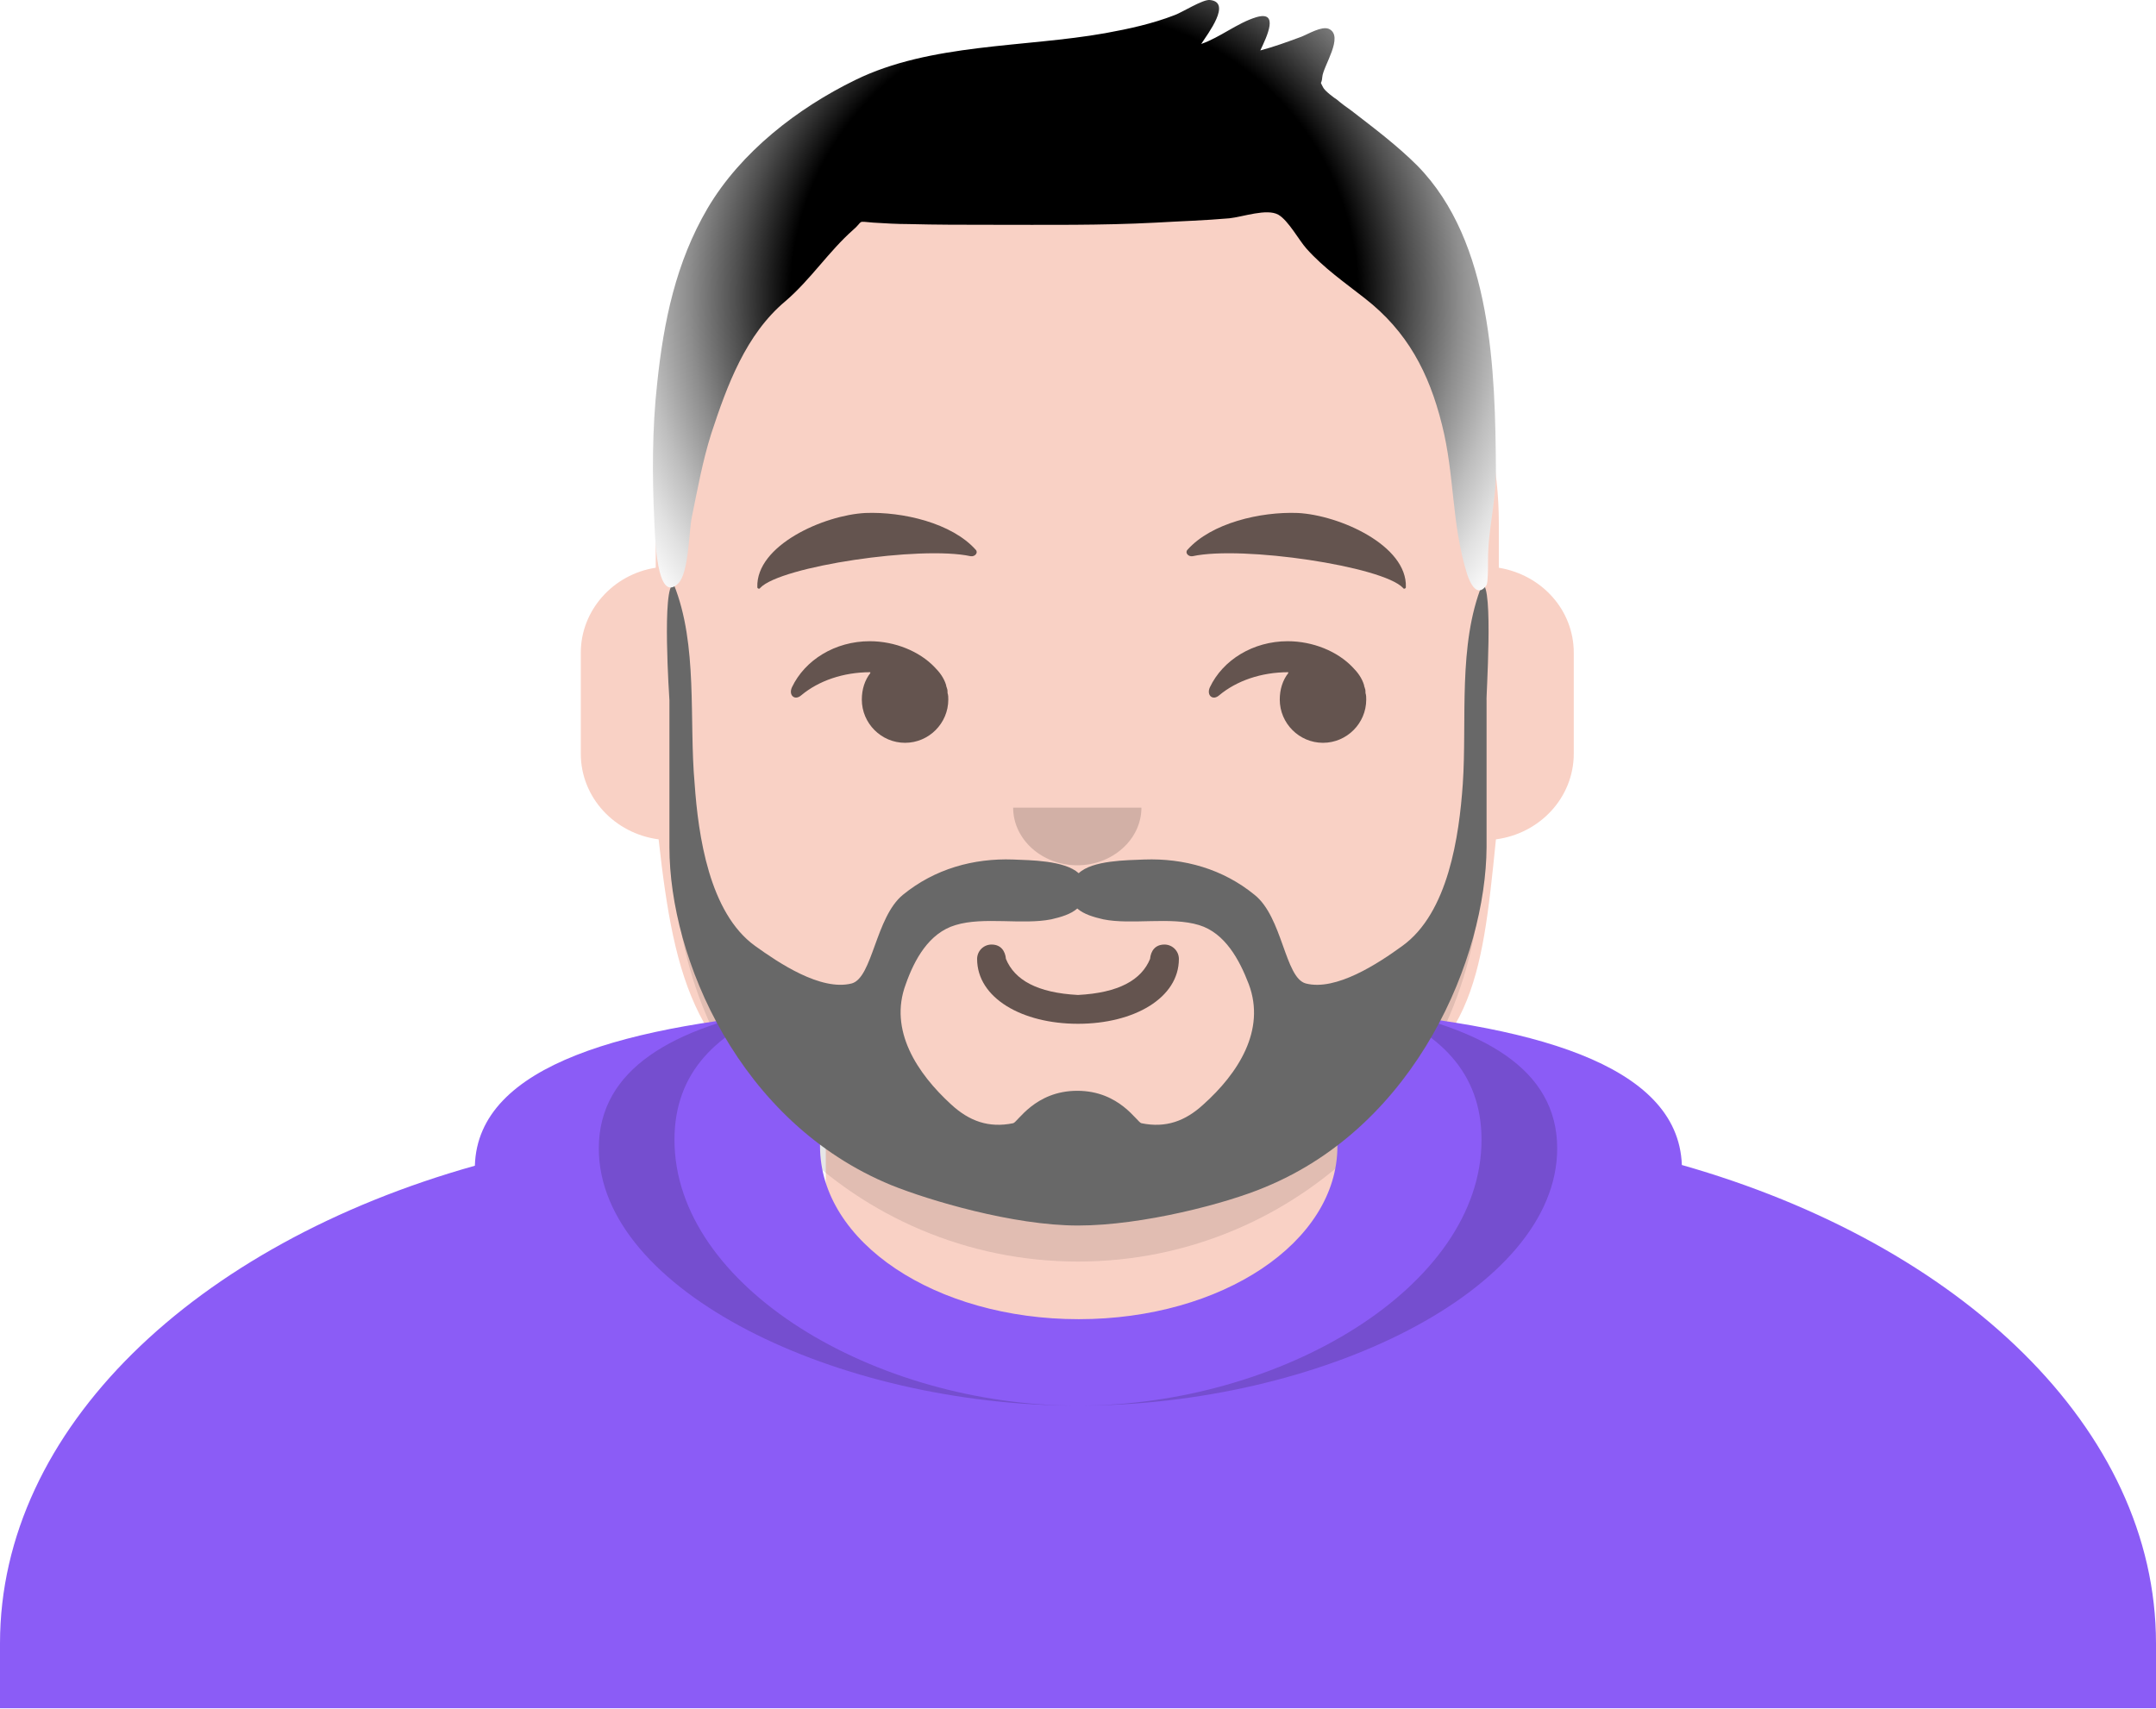
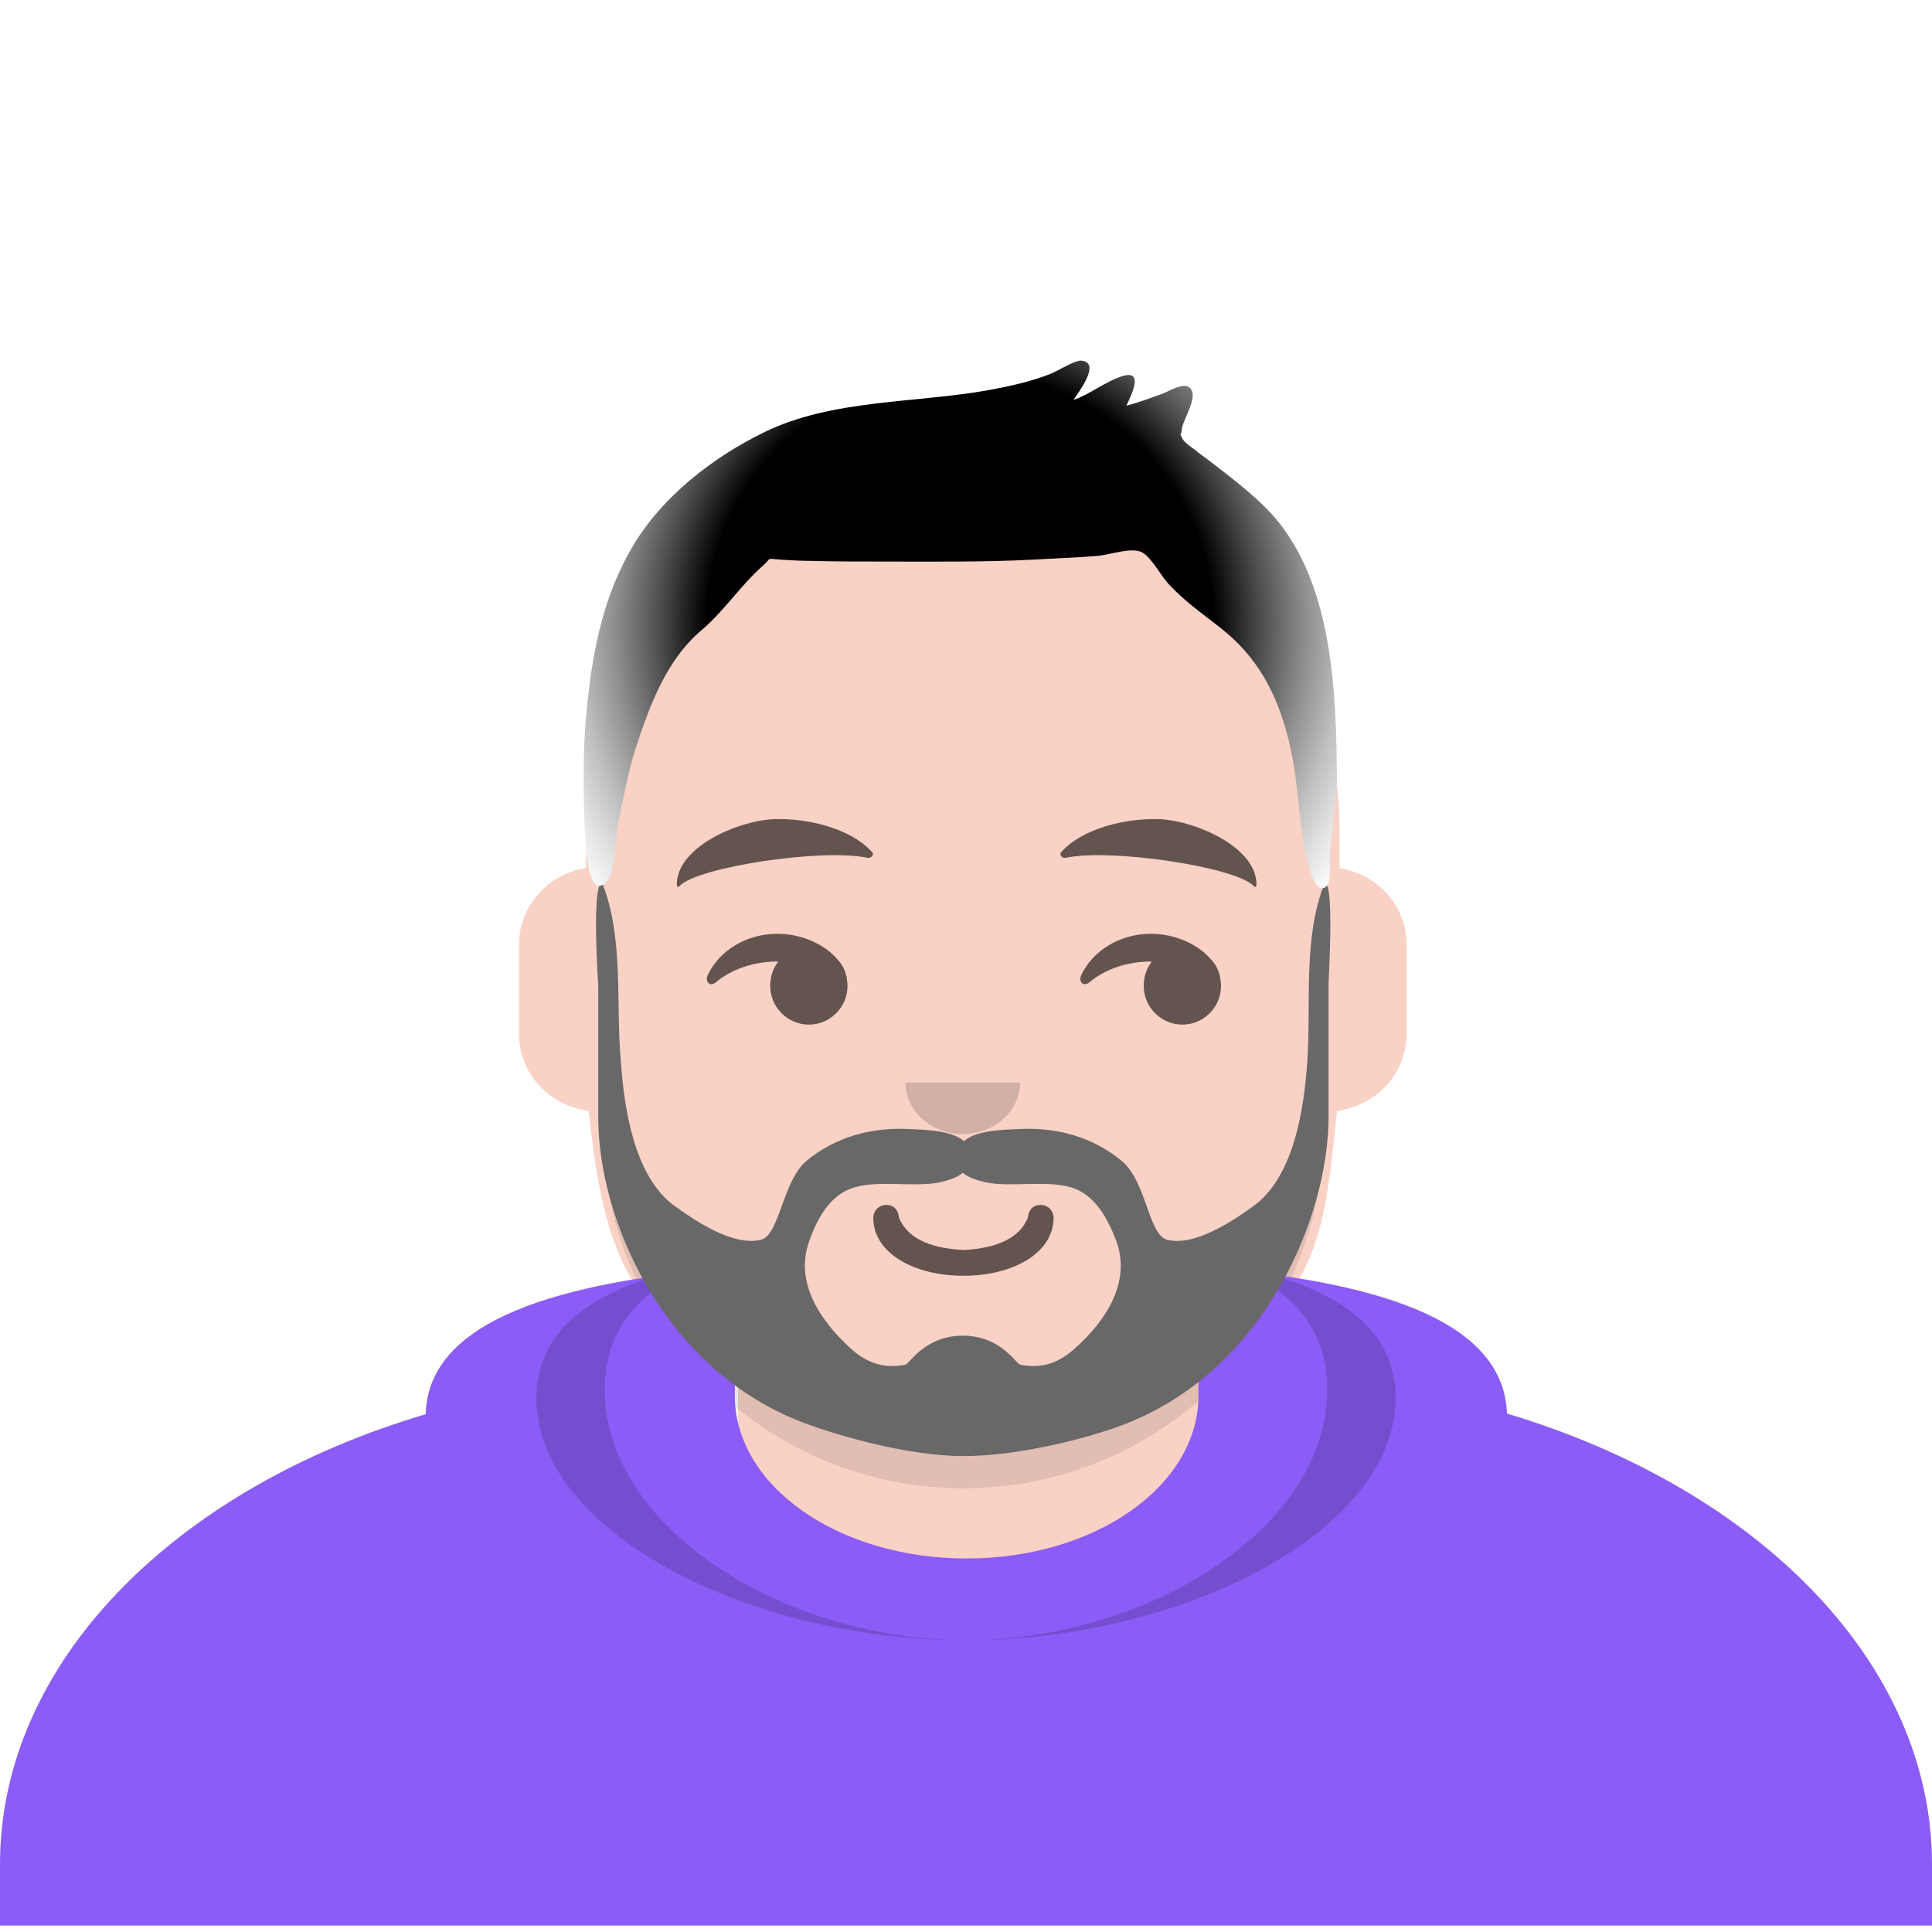
- <svg xmlns="http://www.w3.org/2000/svg" version="1.1" id="Layer_1" x="0px" y="0px" viewBox="0 0 299.2 237.1" enable-background="new 0 0 299.2 237.1" xml:space="preserve">
+ <svg xmlns="http://www.w3.org/2000/svg" version="1.1" id="Layer_1" x="0px" y="0px" viewBox="0 0 300 300" style="enable-background:new 0 0 300 300;" xml:space="preserve">
+   <style type="text/css">
+ 	.st0{fill:#F9D1C5;}
+ 	.st1{fill-opacity:0.1;}
+ 	.st2{fill:#8B5CF6;}
+ 	.st3{display:none;fill:#8B5CF6;}
+ 	.st4{display:none;fill:#F4F4F4;}
+ 	.st5{fill-opacity:0.16;}
+ 	.st6{fill-opacity:0.6;}
+ 	.st7{fill:#686868;}
+ 	.st8{fill:url(#react-path-38_00000142875943282937238020000010562878344261737383_);}
+ </style>
  <g id="Avataaar">
    <g id="Body" transform="translate(32, 36)">
      <g>
-         <path id="react-path-3_00000111904657828831454720000008012207714065571235_" fill-rule="evenodd" clip-rule="evenodd" fill="#F9D1C5" d="     M154.6,118.8v24.8l-7.7,0l0,0c41.6,0,75.2,6.2,75.2,46v9H13.1v-9c0-39.8,33.6-46,75.2-46l0,0l-5.7,0v-23.2     c-18-8.2-21-20.1-23.2-39.9c-6.1-0.8-10.8-5.8-10.8-11.9v-14c0-5.9,4.5-10.9,10.4-11.8v-6.2l0,0c0-30.9,26.2-56,58.5-56l0,0l0,0     c32.3,0,58.5,25.1,58.5,56v6.2c6,1,10.4,5.9,10.4,11.8v14c0,6.1-4.7,11.1-10.8,11.9C173.6,100.3,172.5,110.6,154.6,118.8z" />
+         <path id="react-path-3_00000111904657828831454720000008012207714065571235_" class="st0" d="M154.6,174.8v24.8h-7.7l0,0     c41.6,0,75.2,6.2,75.2,46v9h-209v-9c0-39.8,33.6-46,75.2-46l0,0h-5.7v-23.2c-18-8.2-21-20.1-23.2-39.9     c-6.1-0.8-10.8-5.8-10.8-11.9v-14c0-5.9,4.5-10.9,10.4-11.8v-6.2l0,0c0-30.9,26.2-56,58.5-56l0,0l0,0c32.3,0,58.5,25.1,58.5,56     v6.2c6,1,10.4,5.9,10.4,11.8v14c0,6.1-4.7,11.1-10.8,11.9C173.6,156.3,172.5,166.6,154.6,174.8z" />
      </g>
-       <path id="Neck-Shadow" fill-rule="evenodd" clip-rule="evenodd" fill-opacity="0.1" d="M173.6,60.1v23c0,30.9-25.1,56-56,56    s-56-25.1-56-56v-23v15c0,30.9,25.1,56,56,56s56-25.1,56-56V60.1z" />
+       <path id="Neck-Shadow" class="st1" d="M173.6,116.1v23c0,30.9-25.1,56-56,56s-56-25.1-56-56v-23v15c0,30.9,25.1,56,56,56    s56-25.1,56-56V116.1z" />
    </g>
    <g id="Clothing_x2F_Hoodie" transform="translate(0, 170)">
      <g id="Hoodie">
-         <path id="react-path-119_00000178198188135385493300000016021344596200348343_" fill-rule="evenodd" clip-rule="evenodd" fill="#8B5CF6" d="     M113.7-29.8c-26.7,2-47.4,7.5-47.8,21.6C27.1,2.7,0,28.3,0,58.1l0,0v9h299.2v-9c0-29.8-27.1-55.4-65.8-66.4     c-0.5-14.1-21.1-19.6-47.8-21.6v19l0,0c0,13.3-16,24-35.9,24l0,0c-19.9,0-35.9-10.7-35.9-24V-29.8z" />
+         <path id="react-path-119_00000178198188135385493300000016021344596200348343_" class="st2" d="M114,26.8     C87.2,29,66.5,34.8,66.1,49.6C27.2,61.1,0,88.1,0,119.5l0,0v9.5h300v-9.5c0-31.4-27.2-58.4-66-70c-0.5-14.9-21.2-20.7-47.9-22.8     v20l0,0c0,14-16,25.3-36,25.3l0,0c-20,0-36-11.3-36-25.3V26.8H114z" />
      </g>
      <g id="Color_x2F_Palette_x2F_Gray-01">
-         <rect id="_xD83D__xDD8D_Color" x="-22.3" y="-41.9" display="none" fill-rule="evenodd" clip-rule="evenodd" fill="#8B5CF6" width="343.7" height="110" />
+         <rect id="_xD83D__xDD8D_Color" x="-51.8" y="14.1" class="st3" width="402.8" height="115.9" />
      </g>
-       <path id="Straps" display="none" fill-rule="evenodd" clip-rule="evenodd" fill="#F4F4F4" d="M119.6,15.8v48.3h-7V12.3    C114.8,13.6,117.1,14.8,119.6,15.8z M186.6,12.3v40.3c0,1.9-1.6,3.5-3.5,3.5s-3.5-1.6-3.5-3.5V15.8    C182.1,14.8,184.4,13.6,186.6,12.3z" />
-       <path id="Shadow" fill-rule="evenodd" clip-rule="evenodd" fill-opacity="0.16" d="M108.6-30.2c-15.1,2.8-25.5,8.5-25.5,19.6    c0,19.7,33,35.7,66.5,35.7s66.5-16,66.5-35.7c0-11.1-10.4-16.7-25.5-19.6c9.1,3.4,15,9,15,18.4c0,20.4-27.8,36.9-56,36.9    s-56-16.5-56-36.9C93.6-21.2,99.5-26.8,108.6-30.2z" />
+       <path id="Straps" class="st4" d="M114.5,74.9v50.9h-8.2V71.2C108.8,72.6,111.5,73.8,114.5,74.9z M193,71.2v42.5    c0,2-1.9,3.7-4.1,3.7c-2.2,0-4.1-1.7-4.1-3.7V74.9C187.7,73.8,190.4,72.6,193,71.2z" />
+       <path id="Shadow" class="st5" d="M108.9,26.4c-15.1,3-25.6,9-25.6,20.7c0,20.8,33.1,37.6,66.7,37.6s66.7-16.9,66.7-37.6    c0-11.7-10.4-17.6-25.6-20.7c9.1,3.6,15,9.5,15,19.4c0,21.5-27.9,38.9-56.1,38.9S93.9,67.3,93.9,45.8    C93.9,35.9,99.8,30,108.9,26.4z" />
    </g>
    <g id="Face" transform="translate(76, 82)">
      <g id="Mouth_x2F_Twinkle" transform="translate(2, 52)">
-         <path id="Mouth" fill-opacity="0.6" d="M57.6-0.9c0,5.4,6.2,9,14,9s14-3.6,14-9c0-1.1-0.9-2-2-2c-1.3,0-1.9,0.9-2,2     c-1.2,2.9-4.3,4.7-10,5c-5.7-0.3-8.8-2.1-10-5c-0.1-1.1-0.7-2-2-2C58.5-2.9,57.6-2,57.6-0.9z" />
+         <path id="Mouth" class="st6" d="M57.6,55.1c0,5.4,6.2,9,14,9s14-3.6,14-9c0-1.1-0.9-2-2-2c-1.3,0-1.9,0.9-2,2     c-1.2,2.9-4.3,4.7-10,5c-5.7-0.3-8.8-2.1-10-5c-0.1-1.1-0.7-2-2-2C58.5,53.1,57.6,54,57.6,55.1z" />
      </g>
      <g id="Nose_x2F_Default" transform="translate(28, 40)">
-         <path id="Nose" fill-rule="evenodd" clip-rule="evenodd" fill-opacity="0.16" d="M36.6-9.9c0,4.4,4,8,8.9,8l0,0     c4.9,0,8.9-3.6,8.9-8" />
+         <path id="Nose" class="st5" d="M36.6,46.1c0,4.4,4,8,8.9,8l0,0c4.9,0,8.9-3.6,8.9-8" />
      </g>
      <g id="Eyes_x2F_Side-_xD83D__xDE12_" transform="translate(0, 8)">
-         <path id="Eye" fill-rule="evenodd" clip-rule="evenodd" fill-opacity="0.6" d="M44.8,3.4c-0.8,1-1.2,2.3-1.2,3.7c0,3.3,2.7,6,6,6     s6-2.7,6-6c0-0.3,0-0.6-0.1-0.9c0-0.2,0-0.5-0.1-0.7c0-0.1-0.1-0.2-0.1-0.4c-0.3-1-0.9-1.8-1.6-2.5c-2.1-2.2-5.5-3.6-9-3.6     c-4.8,0-9,2.6-10.8,6.4c-0.5,1.1,0.4,1.9,1.3,1.1c2.4-2,5.8-3.2,9.6-3.2C44.7,3.4,44.8,3.4,44.8,3.4z" />
-         <path id="Eye_00000119812921154908869370000001853008906537596803_" fill-rule="evenodd" clip-rule="evenodd" fill-opacity="0.6" d="     M102.8,3.4c-0.8,1-1.2,2.3-1.2,3.7c0,3.3,2.7,6,6,6s6-2.7,6-6c0-0.3,0-0.6-0.1-0.9c0-0.2,0-0.5-0.1-0.7c0-0.1-0.1-0.2-0.1-0.4     c-0.3-1-0.9-1.8-1.6-2.5c-2.1-2.2-5.5-3.6-9-3.6c-4.8,0-9,2.6-10.8,6.4c-0.5,1.1,0.4,1.9,1.3,1.1c2.4-2,5.8-3.2,9.6-3.2     C102.7,3.4,102.8,3.4,102.8,3.4z" />
+         <path id="Eye" class="st6" d="M44.8,59.4c-0.8,1-1.2,2.3-1.2,3.7c0,3.3,2.7,6,6,6s6-2.7,6-6c0-0.3,0-0.6-0.1-0.9     c0-0.2,0-0.5-0.1-0.7c0-0.1-0.1-0.2-0.1-0.4c-0.3-1-0.9-1.8-1.6-2.5c-2.1-2.2-5.5-3.6-9-3.6c-4.8,0-9,2.6-10.8,6.4     c-0.5,1.1,0.4,1.9,1.3,1.1c2.4-2,5.8-3.2,9.6-3.2C44.7,59.4,44.8,59.4,44.8,59.4z" />
+         <path id="Eye_00000119812921154908869370000001853008906537596803_" class="st6" d="M102.8,59.4c-0.8,1-1.2,2.3-1.2,3.7     c0,3.3,2.7,6,6,6s6-2.7,6-6c0-0.3,0-0.6-0.1-0.9c0-0.2,0-0.5-0.1-0.7c0-0.1-0.1-0.2-0.1-0.4c-0.3-1-0.9-1.8-1.6-2.5     c-2.1-2.2-5.5-3.6-9-3.6c-4.8,0-9,2.6-10.8,6.4c-0.5,1.1,0.4,1.9,1.3,1.1c2.4-2,5.8-3.2,9.6-3.2     C102.7,59.4,102.8,59.4,102.8,59.4z" />
      </g>
      <g id="Eyebrow_x2F_Natural_x2F_Default-Natural">
-         <path id="Eyebrow" fill-rule="evenodd" clip-rule="evenodd" fill-opacity="0.6" d="M44.1-10.8c-5.8,0.3-15.2,4.5-15,10.3     c0,0.2,0.3,0.3,0.4,0.1c2.8-3,22.3-5.9,29.2-4.4c0.6,0.1,1.1-0.5,0.7-0.9C56.1-9.4,49.3-11,44.1-10.8" />
-         <path id="Eyebrow_00000005253551677941515340000010607011989824801434_" fill-rule="evenodd" clip-rule="evenodd" fill-opacity="0.6" d="     M104.1-10.8c5.8,0.3,15.2,4.5,15,10.3c0,0.2-0.3,0.3-0.4,0.1c-2.8-3-22.3-5.9-29.2-4.4c-0.6,0.1-1.1-0.5-0.7-0.9     C92.1-9.4,98.9-11,104.1-10.8" />
+         <path id="Eyebrow" class="st6" d="M44.1,45.2c-5.8,0.3-15.2,4.5-15,10.3c0,0.2,0.3,0.3,0.4,0.1c2.8-3,22.3-5.9,29.2-4.4     c0.6,0.1,1.1-0.5,0.7-0.9C56.1,46.6,49.3,45,44.1,45.2" />
+         <path id="Eyebrow_00000005253551677941515340000010607011989824801434_" class="st6" d="M104.1,45.2c5.8,0.3,15.2,4.5,15,10.3     c0,0.2-0.3,0.3-0.4,0.1c-2.8-3-22.3-5.9-29.2-4.4c-0.6,0.1-1.1-0.5-0.7-0.9C92.1,46.6,98.9,45,104.1,45.2" />
      </g>
    </g>
    <g id="Top">
      <g id="Mask_00000121263668247458620920000013434183198347850914_">
		</g>
      <g id="Top_x2F_Short-Hair_x2F_Short-Flat">
        <g transform="translate(-1, 0)">
          <g id="Facial-Hair_x2F_Beard-Light" transform="translate(49, 72)">
            <g id="Lite-Beard">
-               <path id="react-path-52_00000130632576194729184510000008948835780375368084_" fill-rule="evenodd" clip-rule="evenodd" fill="#686868" d="        M119,81.3c-2.5,2.3-5.2,3.3-8.6,2.6c-0.6-0.1-3-4.5-8.9-4.5s-8.3,4.4-8.9,4.5c-3.4,0.7-6.1-0.3-8.6-2.6        C79.3,77,75.3,71,77.7,64.6c1.2-3.4,3.2-7.1,6.9-8.2c3.9-1.2,9.3,0,13.3-0.8c1.3-0.3,2.7-0.7,3.6-1.5c0.9,0.8,2.3,1.2,3.6,1.5        c3.9,0.8,9.4-0.4,13.3,0.8c3.6,1.1,5.6,4.8,6.9,8.2C127.7,71,123.8,77,119,81.3 M157.7,9.1c-3.4,8.4-2.1,18.9-2.7,27.7        c-0.5,7.2-2,17.9-8.4,22.5c-3.3,2.4-9.2,6.3-13.4,5.2c-2.9-0.8-3.2-9.2-7.1-12.3c-4.4-3.6-9.8-5.1-15.3-4.9        c-2.4,0.1-7.2,0.1-9.1,1.9c-2-1.8-6.8-1.8-9.1-1.9c-5.5-0.2-10.9,1.3-15.3,4.9c-3.8,3.1-4.2,11.5-7.1,12.3        c-4.3,1.1-10.2-2.9-13.4-5.2c-6.4-4.6-7.9-15.4-8.4-22.5c-0.8-8.8,0.5-19.3-2.9-27.7c-1.7,0-0.6,16.1-0.6,16.1v20.4        c0,15.3,9.6,38.2,30.8,46.9c5.2,2.1,16.9,5.6,25.9,5.6s20.7-3.1,25.9-5.3c21.2-8.7,30.7-32,30.8-47.2V25.2        C158.2,25.2,159.3,9.1,157.7,9.1" />
+               <path id="react-path-52_00000130632576194729184510000008948835780375368084_" class="st7" d="M119,137.3        c-2.5,2.3-5.2,3.3-8.6,2.6c-0.6-0.1-3-4.5-8.9-4.5s-8.3,4.4-8.9,4.5c-3.4,0.7-6.1-0.3-8.6-2.6c-4.7-4.3-8.7-10.3-6.3-16.7        c1.2-3.4,3.2-7.1,6.9-8.2c3.9-1.2,9.3,0,13.3-0.8c1.3-0.3,2.7-0.7,3.6-1.5c0.9,0.8,2.3,1.2,3.6,1.5c3.9,0.8,9.4-0.4,13.3,0.8        c3.6,1.1,5.6,4.8,6.9,8.2C127.7,127,123.8,133,119,137.3 M157.7,65.1c-3.4,8.4-2.1,18.9-2.7,27.7c-0.5,7.2-2,17.9-8.4,22.5        c-3.3,2.4-9.2,6.3-13.4,5.2c-2.9-0.8-3.2-9.2-7.1-12.3c-4.4-3.6-9.8-5.1-15.3-4.9c-2.4,0.1-7.2,0.1-9.1,1.9        c-2-1.8-6.8-1.8-9.1-1.9c-5.5-0.2-10.9,1.3-15.3,4.9c-3.8,3.1-4.2,11.5-7.1,12.3c-4.3,1.1-10.2-2.9-13.4-5.2        c-6.4-4.6-7.9-15.4-8.4-22.5c-0.8-8.8,0.5-19.3-2.9-27.7c-1.7,0-0.6,16.1-0.6,16.1v20.4c0,15.3,9.6,38.2,30.8,46.9        c5.2,2.1,16.9,5.6,25.9,5.6s20.7-3.1,25.9-5.3c21.2-8.7,30.7-32,30.8-47.2V81.2C158.2,81.2,159.3,65.1,157.7,65.1" />
            </g>
          </g>
          <g id="Short-Hair">
-             <radialGradient id="react-path-38_00000182516650735410370430000007183543959832533691_" cx="152.082" cy="551.104" r="71.991" gradientTransform="matrix(1 0 0 1 -2 -510)" gradientUnits="userSpaceOnUse">
+             <radialGradient id="react-path-38_00000044900511703053024310000001443670611802545581_" cx="153.105" cy="-305.104" r="71.972" gradientTransform="matrix(1 0 0 -1 -3 -208)" gradientUnits="userSpaceOnUse">
              <stop offset="0.547" style="stop-color:#000000" />
              <stop offset="0.55" style="stop-color:#020202" />
              <stop offset="0.65" style="stop-color:#4E4E4E" />
              <stop offset="0.743" style="stop-color:#8D8D8D" />
              <stop offset="0.828" style="stop-color:#BEBEBE" />
              <stop offset="0.901" style="stop-color:#E1E1E1" />
              <stop offset="0.961" style="stop-color:#F7F7F7" />
              <stop offset="1" style="stop-color:#FFFFFF" />
            </radialGradient>
-             <path id="react-path-38_00000177441972831364942130000006795078034635257533_" fill="url(#react-path-38_00000182516650735410370430000007183543959832533691_)" d="       M197.7,23c-2.8-2.8-6-5.2-9.1-7.6c-0.7-0.5-1.4-1-2.1-1.6c-0.2-0.1-1.7-1.2-1.9-1.7c-0.5-1-0.2-0.2-0.1-1.4       c0.1-1.5,3.1-5.7,0.9-6.7c-1-0.4-2.8,0.7-3.8,1.1c-1.9,0.7-3.8,1.4-5.7,1.9c0.9-1.9,2.7-5.6-0.6-4.6c-2.6,0.8-5,2.8-7.6,3.7       c0.9-1.4,4.3-5.8,1.2-6.1c-1-0.1-3.8,1.7-4.9,2.1c-3.1,1.2-6.3,1.9-9.6,2.5c-11.2,2-24.3,1.4-34.7,6.5       c-8,3.9-15.9,10-20.5,17.8c-4.4,7.5-6.1,15.7-7,24.3c-0.7,6.3-0.7,12.8-0.4,19.1c0.1,2.1,0.3,11.6,3.3,8.7       c1.5-1.4,1.5-7.3,1.9-9.2c0.8-3.9,1.5-7.8,2.7-11.6c2.2-6.7,4.8-13.8,10.3-18.4c3.5-3,6-6.9,9.4-9.9c1.5-1.3,0.4-1.2,2.8-1       c1.6,0.1,3.3,0.2,4.9,0.2c3.8,0.1,7.6,0.1,11.4,0.1c7.6,0,15.3,0.1,22.9-0.3c3.4-0.2,6.8-0.3,10.2-0.6c1.9-0.2,5.2-1.4,6.8-0.5       c1.4,0.8,2.9,3.6,3.9,4.7c2.4,2.7,5.3,4.7,8.1,6.9c5.9,4.6,8.9,10.3,10.7,17.5c1.8,7.1,1.3,13.7,3.5,20.8       c0.4,1.2,1.4,3.4,2.7,1.5c0.2-0.4,0.2-2.3,0.2-3.4c0-4.5,1.1-7.9,1.1-12.5C208.5,51.6,208.1,33.6,197.7,23z" />
+             <path id="react-path-38_00000177441972831364942130000006795078034635257533_" style="fill:url(#react-path-38_00000044900511703053024310000001443670611802545581_);" d="       M197.7,79c-2.8-2.8-6-5.2-9.1-7.6c-0.7-0.5-1.4-1-2.1-1.6c-0.2-0.1-1.7-1.2-1.9-1.7c-0.5-1-0.2-0.2-0.1-1.4       c0.1-1.5,3.1-5.7,0.9-6.7c-1-0.4-2.8,0.7-3.8,1.1c-1.9,0.7-3.8,1.4-5.7,1.9c0.9-1.9,2.7-5.6-0.6-4.6c-2.6,0.8-5,2.8-7.6,3.7       c0.9-1.4,4.3-5.8,1.2-6.1c-1-0.1-3.8,1.7-4.9,2.1c-3.1,1.2-6.3,1.9-9.6,2.5c-11.2,2-24.3,1.4-34.7,6.5       c-8,3.9-15.9,10-20.5,17.8c-4.4,7.5-6.1,15.7-7,24.3c-0.7,6.3-0.7,12.8-0.4,19.1c0.1,2.1,0.3,11.6,3.3,8.7       c1.5-1.4,1.5-7.3,1.9-9.2c0.8-3.9,1.5-7.8,2.7-11.6c2.2-6.7,4.8-13.8,10.3-18.4c3.5-3,6-6.9,9.4-9.9c1.5-1.3,0.4-1.2,2.8-1       c1.6,0.1,3.3,0.2,4.9,0.2c3.8,0.1,7.6,0.1,11.4,0.1c7.6,0,15.3,0.1,22.9-0.3c3.4-0.2,6.8-0.3,10.2-0.6c1.9-0.2,5.2-1.4,6.8-0.5       c1.4,0.8,2.9,3.6,3.9,4.7c2.4,2.7,5.3,4.7,8.1,6.9c5.9,4.6,8.9,10.3,10.7,17.5c1.8,7.1,1.3,13.7,3.5,20.8       c0.4,1.2,1.4,3.4,2.7,1.5c0.2-0.4,0.2-2.3,0.2-3.4c0-4.5,1.1-7.9,1.1-12.5C208.5,107.6,208.1,89.6,197.7,79z" />
          </g>
        </g>
      </g>
    </g>
  </g>
</svg>
